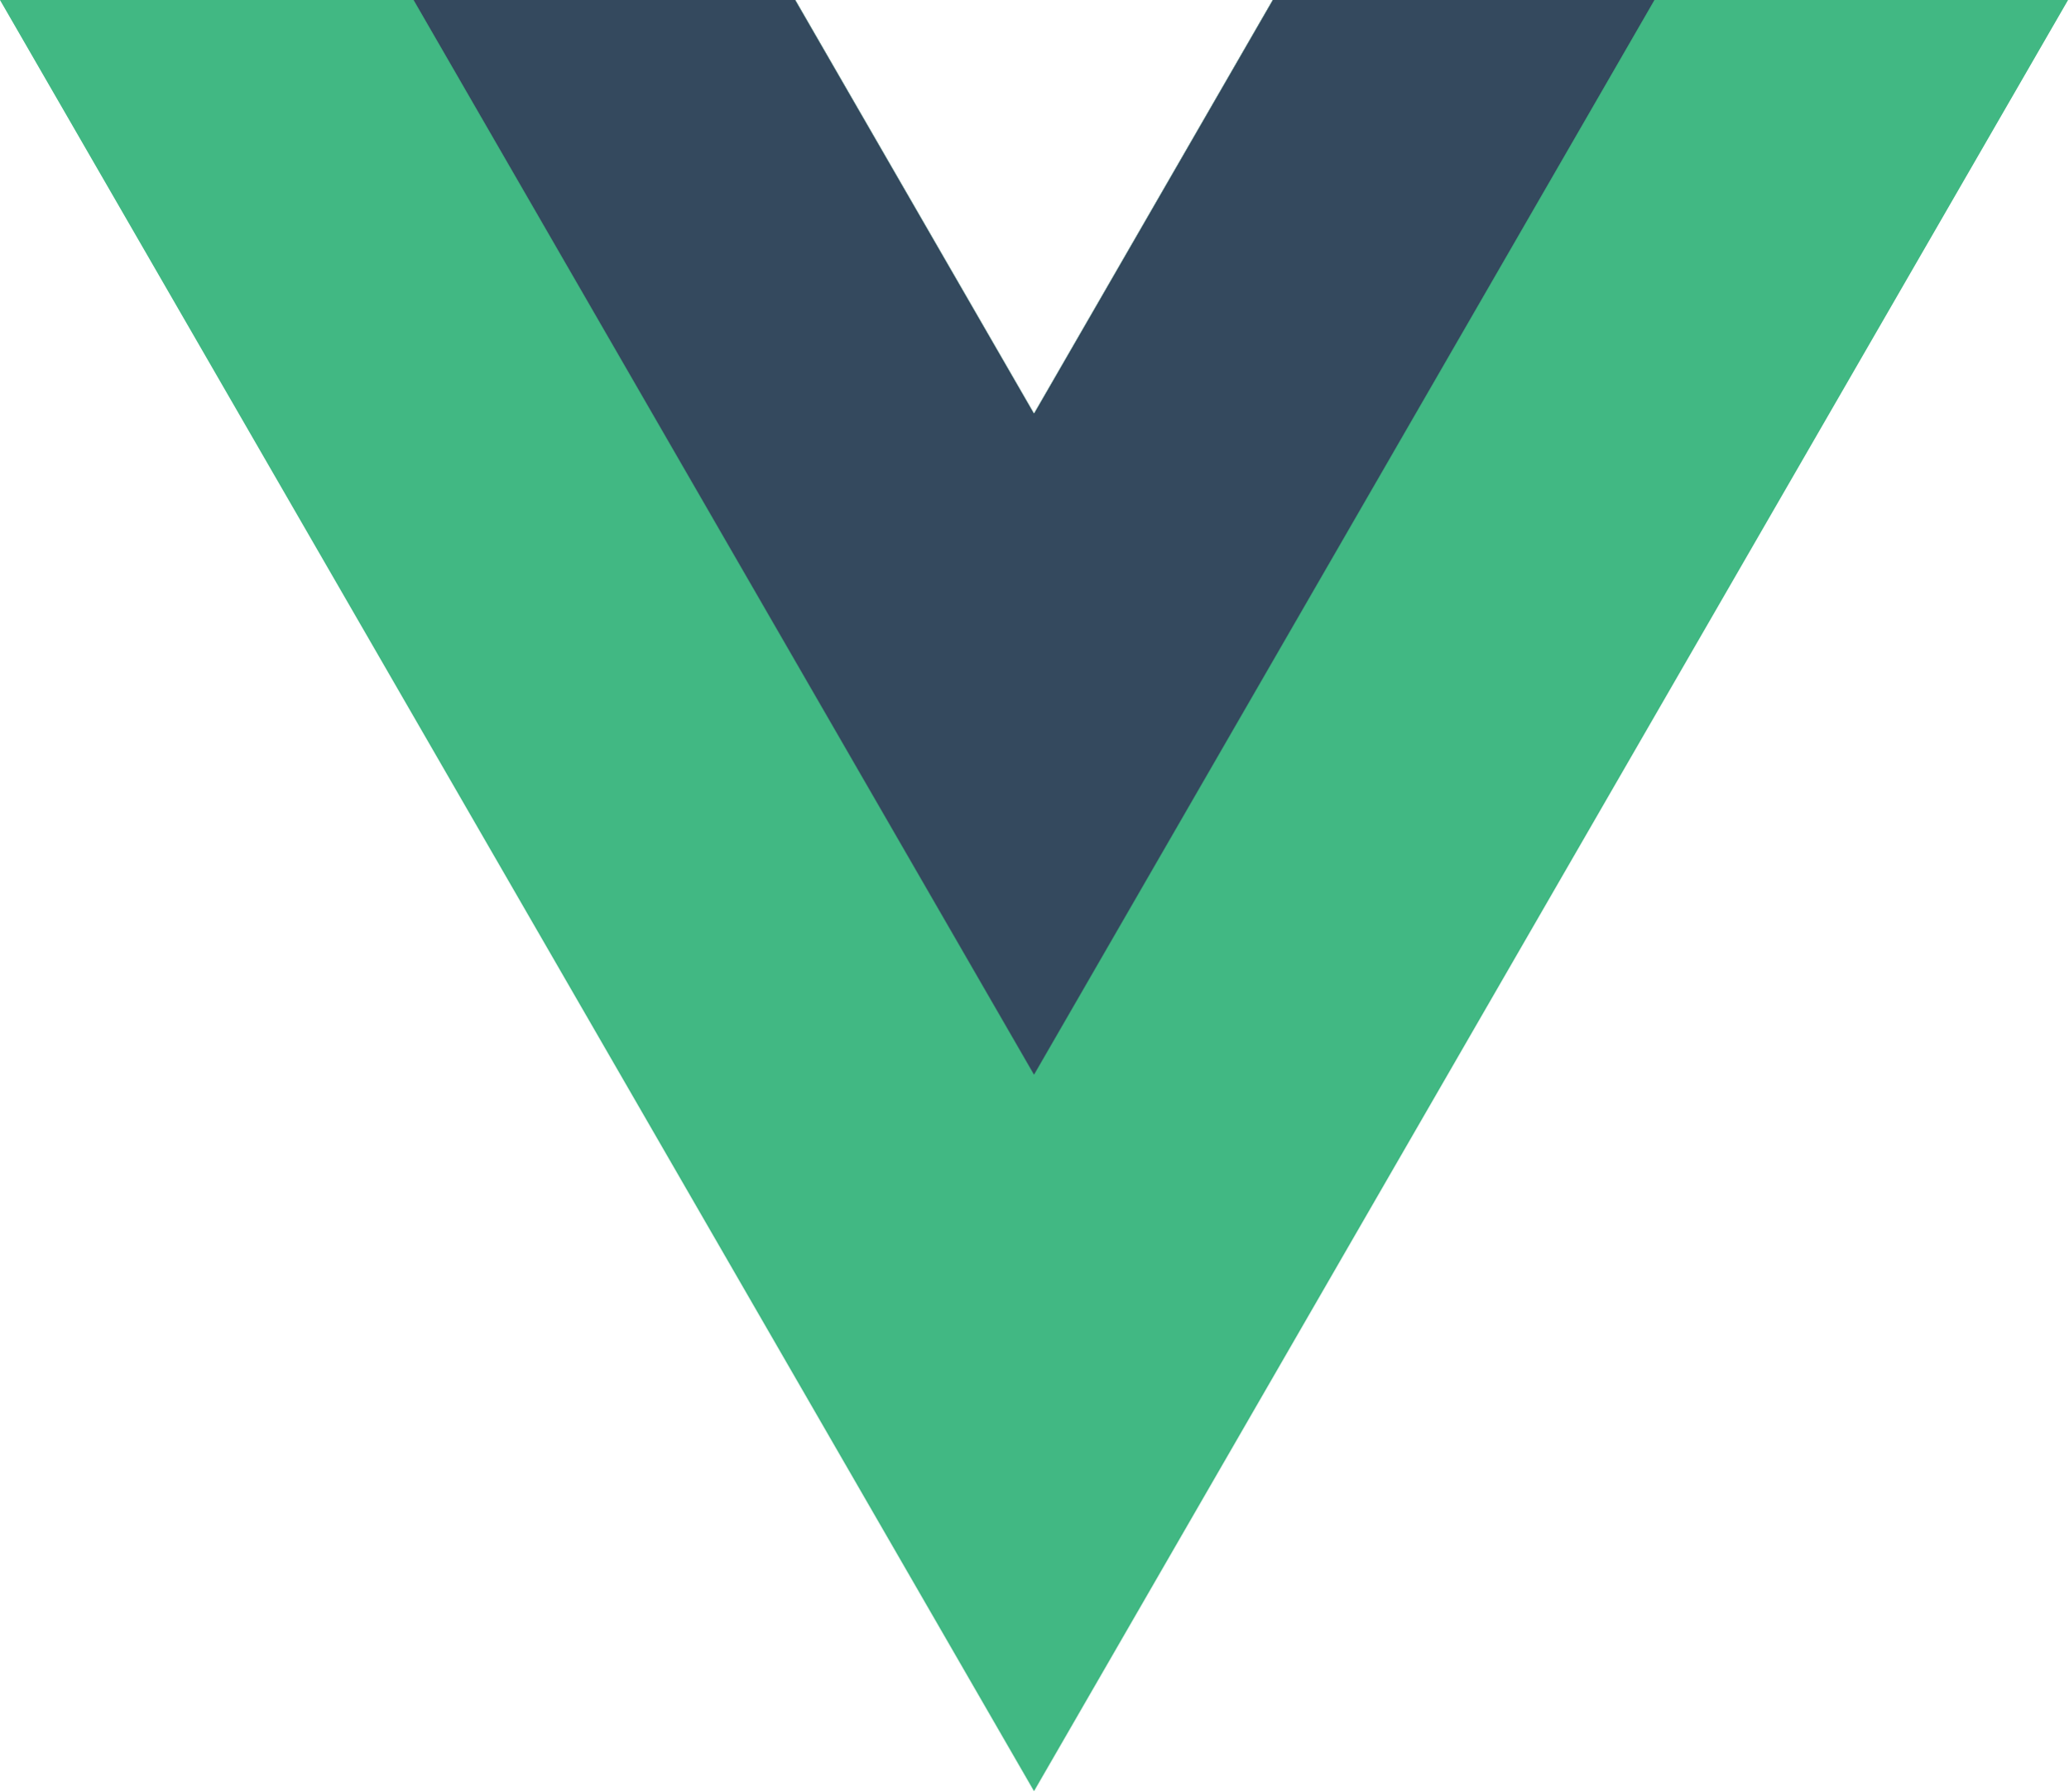
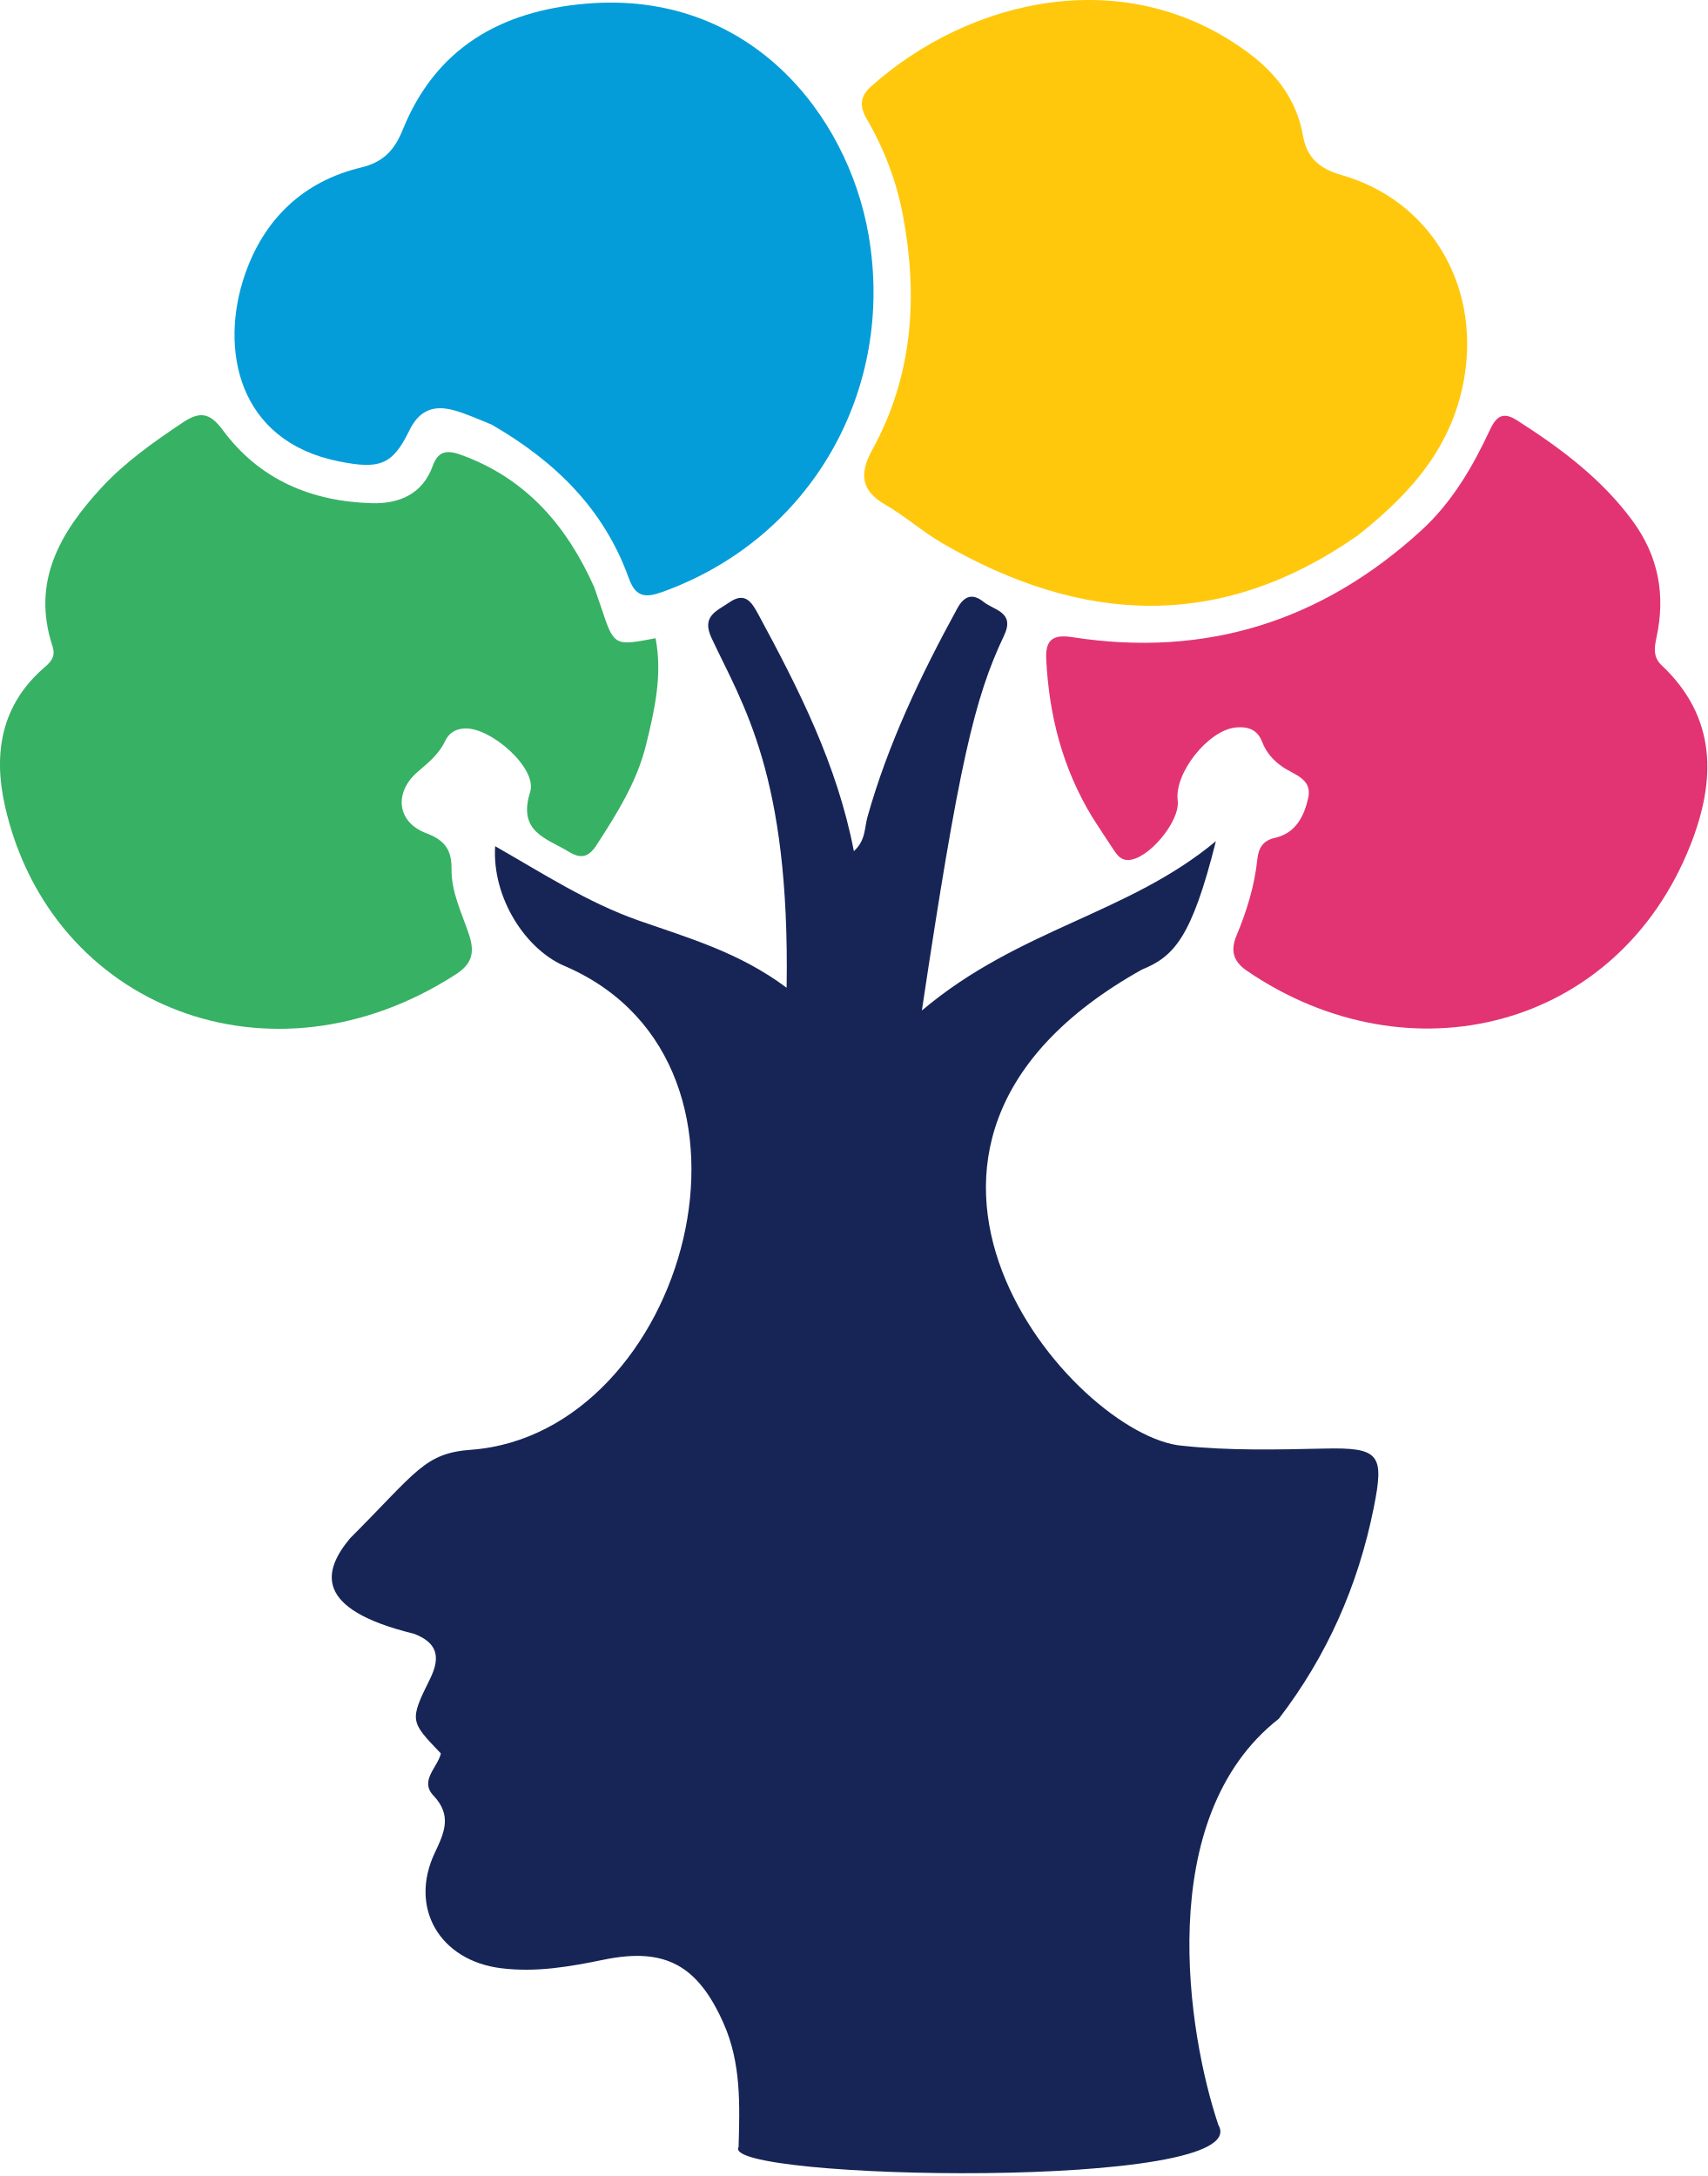
- <svg xmlns="http://www.w3.org/2000/svg" viewBox="0 0 261.76 226.69">
-   <path d="M161.096.001l-30.225 52.351L100.647.001H-.005l130.877 226.688L261.749.001z" fill="#41b883" />
-   <path d="M161.096.001l-30.225 52.351L100.647.001H52.346l78.526 136.01L209.398.001z" fill="#34495e" />
+ <svg xmlns="http://www.w3.org/2000/svg" viewBox="357.12 311.95 310.92 396.33">
+   <path fill="#162556" d="M579 699c-5.566-16.478-12-56 11-74 8.783-11.447 14.431-24.238 17.271-38.349 1.965-9.768 1.147-11.091-8.916-10.865-8.67.195-17.343.403-25.951-.51C552.777 573.56 507 521 565.071 488.548c5.786-2.368 9.049-5.701 13.473-23.394C562.588 478.462 542.687 481.061 525 496c6.712-44.746 9.561-56.932 14.96-68.277 2.054-4.315-1.819-4.613-3.732-6.153-1.875-1.509-3.44-1.254-4.773 1.184-6.648 12.16-12.592 24.601-16.366 37.997-.552 1.96-.296 4.267-2.474 6.225-3.036-15.761-10.043-29.513-17.397-43.127-1.226-2.271-2.425-4.17-5.309-2.163-2.242 1.56-5.094 2.441-3.213 6.468C492.357 440.28 501 453 500.371 491.855c-8.666-6.485-17.974-9.088-27.028-12.273-9.152-3.22-17.306-8.512-26.053-13.51-.596 9.373 5.591 19.04 13.032 21.984C501 506 482 573 443 576c-8.593.593-10 4-22.124 16.125C416.024 597.937 414 605 432.456 609.504c4.165 1.553 5.027 4.088 2.99 8.204-3.803 7.685-3.64 7.766 1.964 13.615-.583 2.512-3.932 4.956-1.359 7.665 3.429 3.611 1.984 6.764.266 10.386-4.782 10.082.903 19.649 11.996 21.054 6.442.816 12.575-.278 18.774-1.549 11.2-2.297 17.104 1.057 21.777 11.542 3.268 7.332 2.964 14.962 2.758 22.593C488 709 586 711 579 699Z" />
+   <path fill="#37B164" d="M465.324 418.878c.501 1.466.897 2.561 1.263 3.666 2.35 7.098 2.348 7.098 9.919 5.65 1.282 6.692-.182 13.115-1.745 19.457-1.654 6.714-5.312 12.518-9.036 18.263-1.345 2.075-2.746 2.553-4.951 1.211-4.126-2.51-9.427-3.606-7.111-10.927 1.368-4.323-7.214-11.841-11.948-11.567-1.701.099-2.857.848-3.546 2.309-1.106 2.344-3.03 3.921-4.935 5.542-4.42 3.76-3.876 9.216 1.529 11.234 3.43 1.281 4.628 3.121 4.588 6.556-.049 4.243 1.92 8.065 3.207 11.99 1.052 3.208.487 5.266-2.4 7.134-33.662 21.774-73.785 6.091-82.12-30.577-2.201-9.683-.707-18.582 7.298-25.417 1.312-1.12 1.897-2.087 1.332-3.806-3.857-11.721 1.443-20.717 8.958-28.851 4.301-4.656 9.499-8.306 14.777-11.837 3.136-2.099 4.952-1.79 7.296 1.385 6.672 9.033 16.157 13.006 27.155 13.307 4.935.135 9.223-1.633 11.078-6.811 1.105-3.084 3.03-2.791 5.529-1.857 11.487 4.294 18.828 12.701 23.863 23.946z" />
+   <path fill="#049DD9" d="M446.652 389.285c11.624 6.713 20.494 15.453 24.976 27.971 1.234 3.446 3.001 3.626 6.073 2.525 27.088-9.71 42.513-36.731 37.581-65.082-3.834-22.038-21.808-44.636-51.475-42.078-15.507 1.337-27.323 8.058-33.351 22.973-1.504 3.721-3.53 5.891-7.589 6.865-10.531 2.529-17.634 9.386-21.125 19.442-4.72 13.597-1.333 30.411 17.072 34.079 7.34 1.463 9.748.77 12.844-5.612 1.829-3.77 4.494-4.684 8.122-3.692 2.235.611 4.364 1.611 6.873 2.609Z" />
+   <path fill="#FFC80C" d="M604.391 409.46c9.874-7.822 17.489-16.396 19.49-29.357 2.52-16.329-6.258-31.612-22.439-36.267-4.043-1.163-6.331-3.118-7.055-7.242-1.092-6.218-4.624-11-9.549-14.734-22.445-17.019-51.248-10.19-69.178 5.92-1.828 1.642-2.087 3.46-.743 5.766 3.203 5.493 5.471 11.415 6.64 17.668 2.769 14.805 1.812 29.184-5.587 42.659-2.272 4.138-2.243 7.352 2.326 9.972 3.598 2.062 6.749 4.901 10.335 6.988 25.362 14.754 50.576 16.247 75.759-1.372Z" />
+   <path fill="#E23472" d="M556.066 460.837c1.381 2.121 2.535 3.953 3.752 5.742.647.951 1.275 1.992 2.655 2.014 3.65.056 9.607-7.029 9.117-10.848-.643-5.004 5.584-12.822 10.59-13.297 2.2-.209 3.937.378 4.799 2.644.731 1.922 2.013 3.37 3.729 4.554 2.072 1.429 5.437 2.129 4.646 5.659-.744 3.322-2.28 6.403-6.059 7.249-2.208.494-2.985 1.871-3.196 3.861-.514 4.843-1.919 9.444-3.792 13.915-1.111 2.652-.7 4.671 1.861 6.423 29.468 20.158 67.565 10.777 80.826-22.971 4.609-11.729 4.827-23.136-5.29-32.671-1.552-1.463-1.335-3.156-.921-5.069 1.665-7.704.387-14.777-4.388-21.265-5.647-7.671-13.073-13.181-20.953-18.233-2.391-1.533-3.712-1.041-4.957 1.623-3.179 6.803-6.903 13.252-12.581 18.435-18.118 16.539-39.237 23.171-63.495 19.401-3.621-.563-4.946.53-4.763 4.072.525 10.133 2.913 19.711 8.419 28.762Z" />
</svg>
